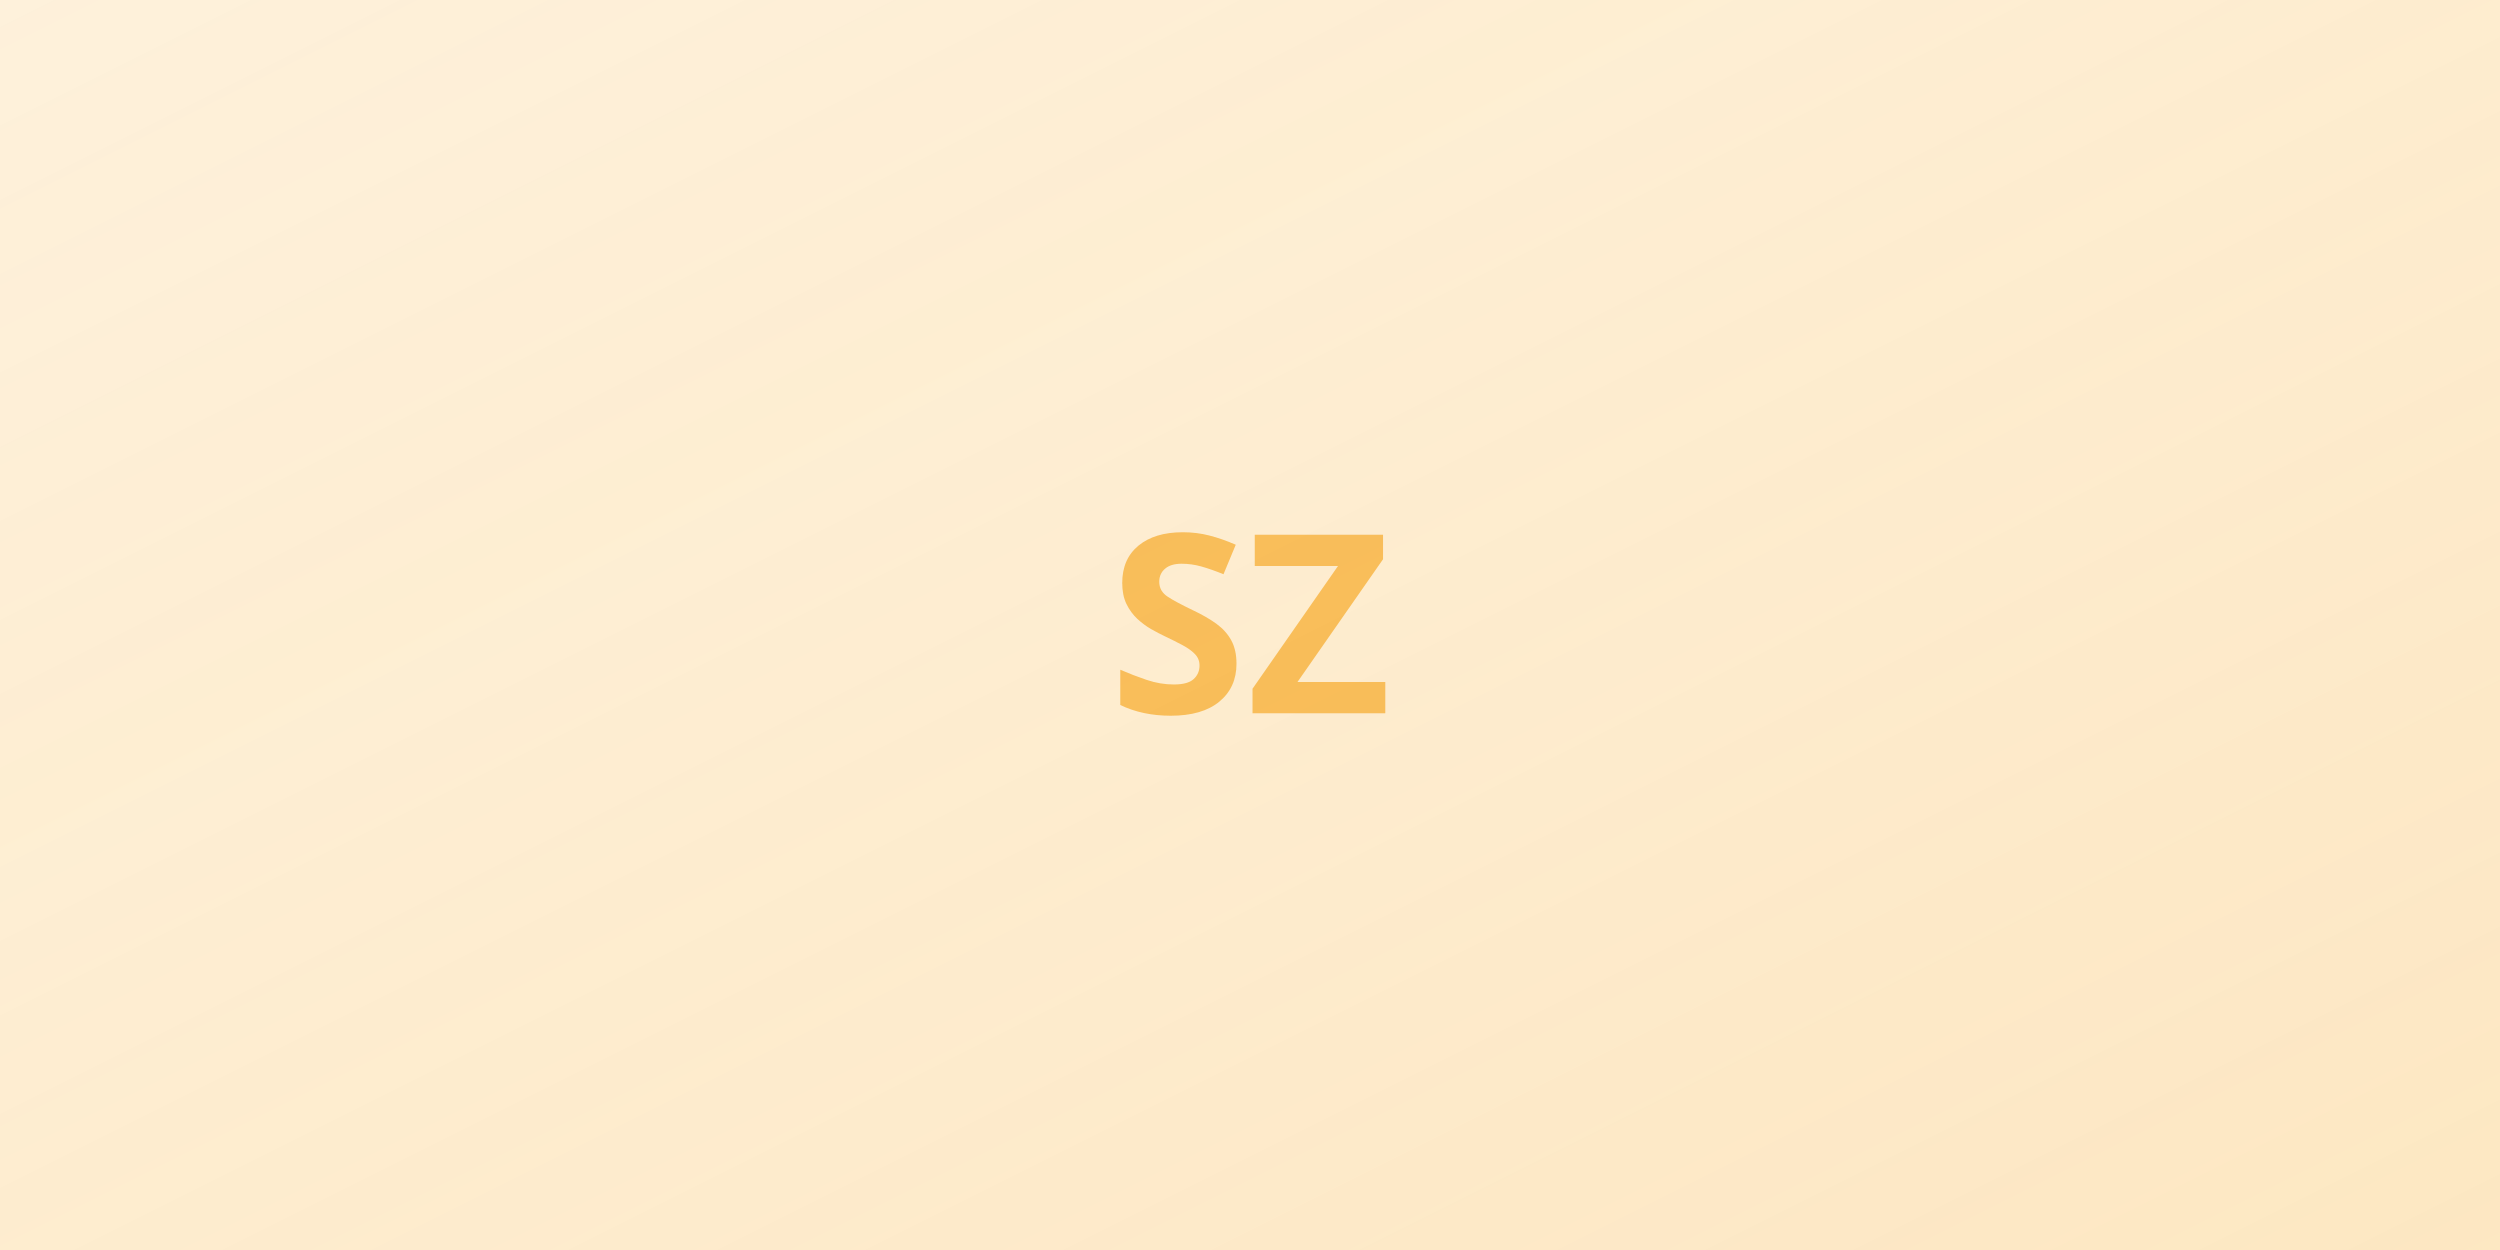
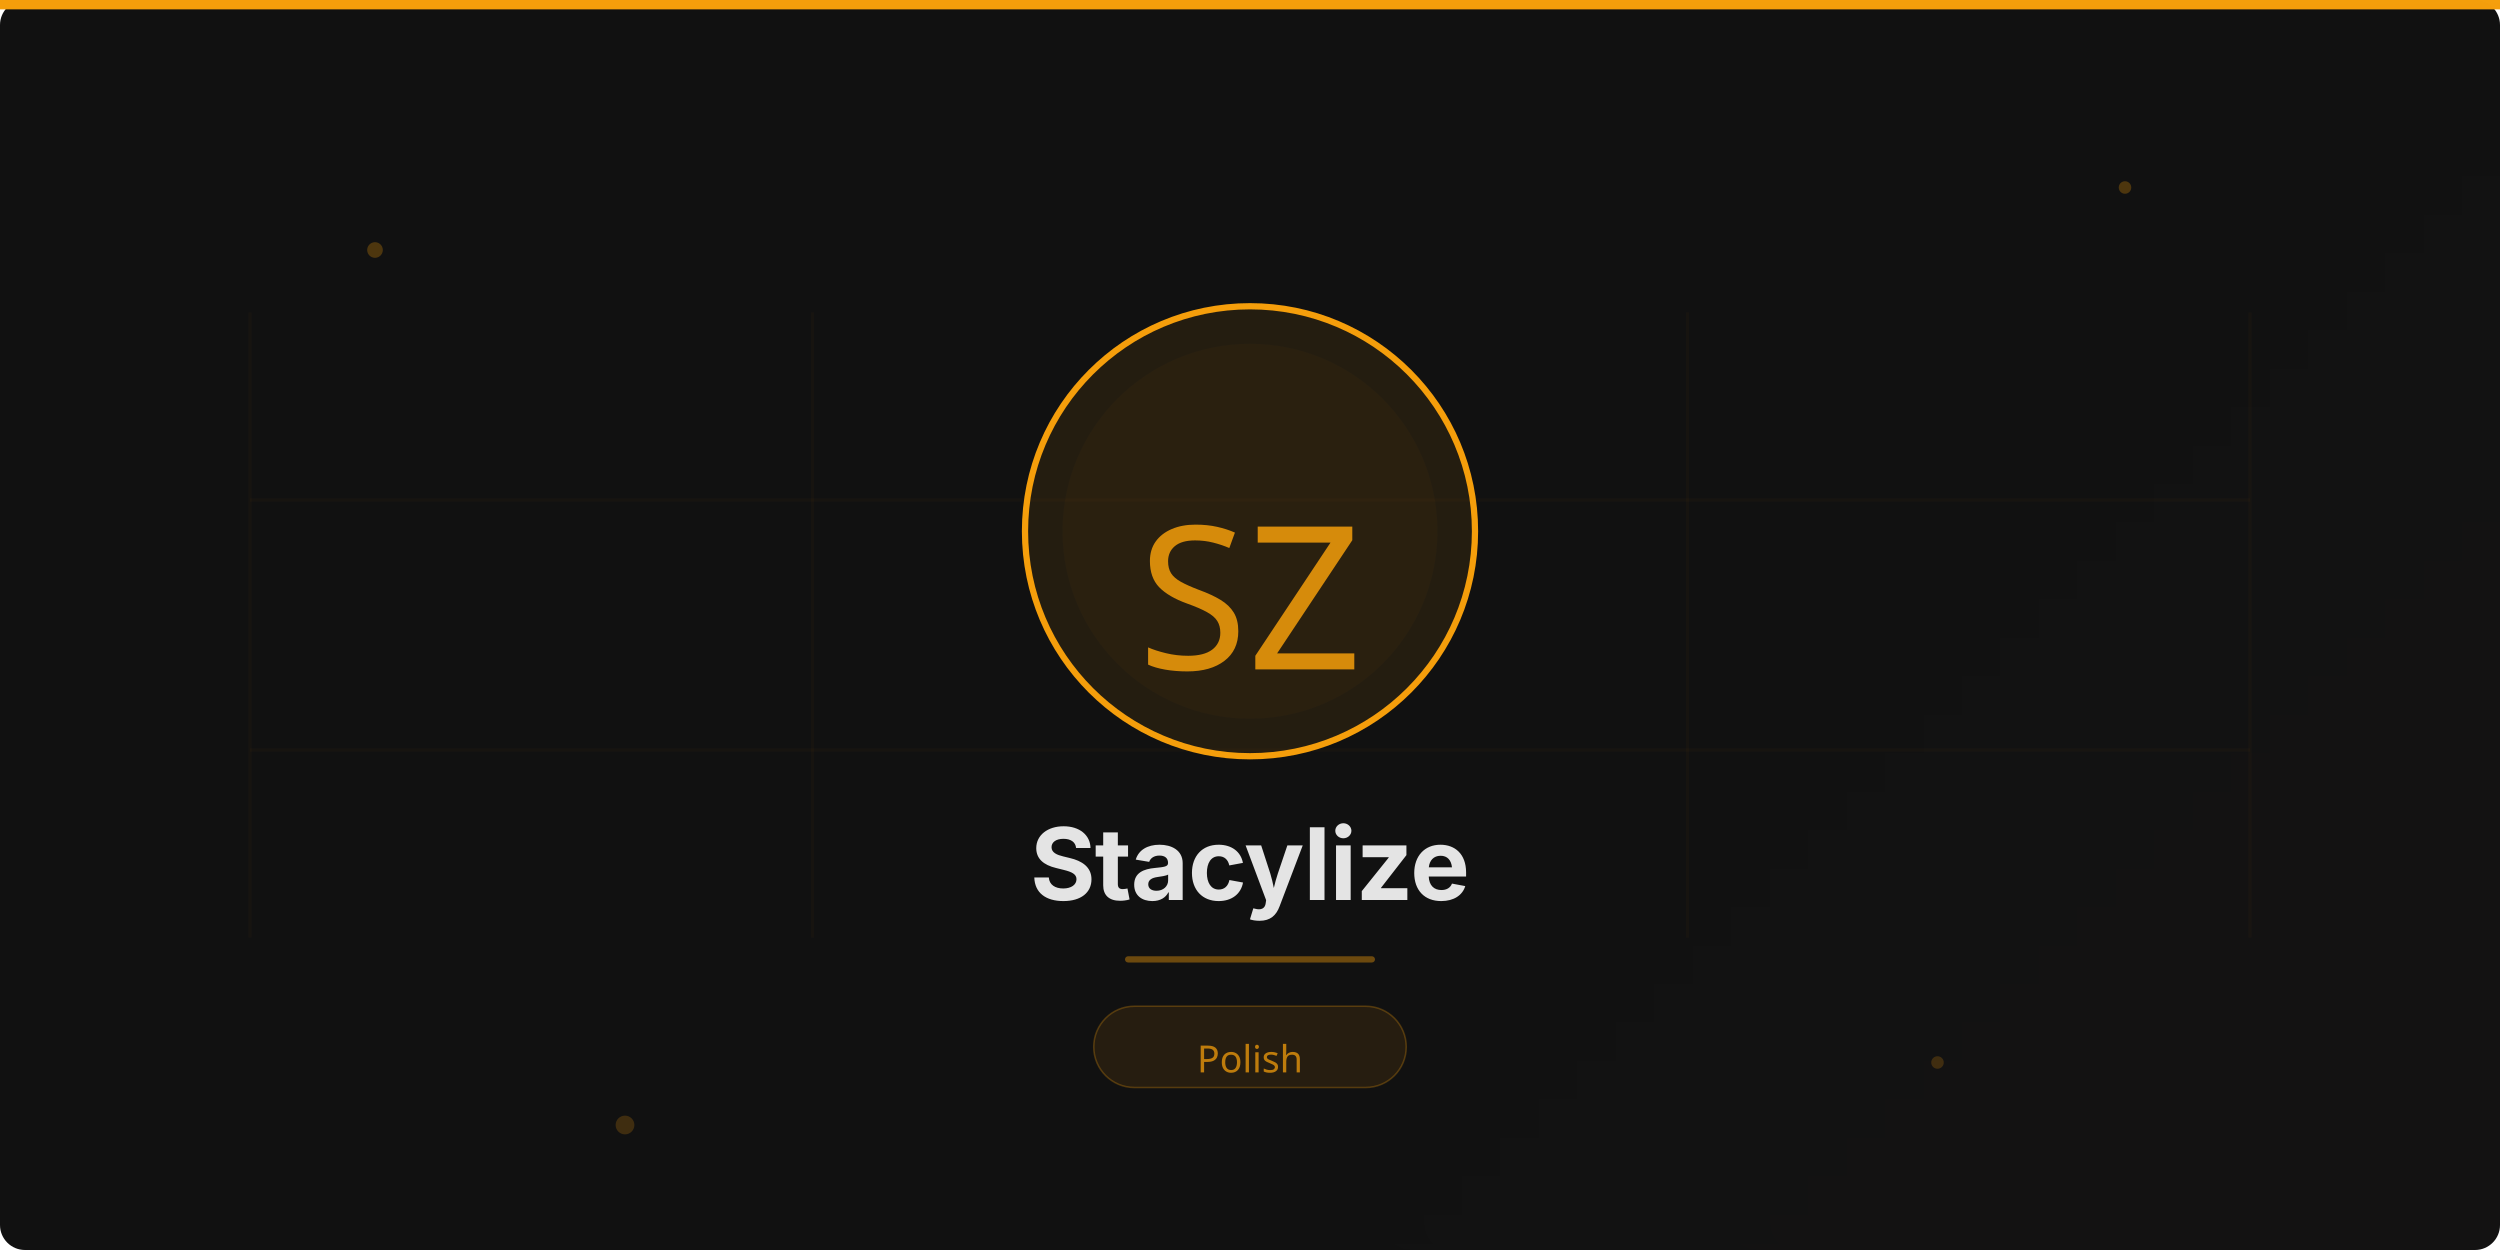
- <svg xmlns="http://www.w3.org/2000/svg" width="800" height="400">
-   <rect width="800" height="400" fill="#f59e0b" opacity="0.15" />
-   <rect width="800" height="400" fill="url(#g)" opacity="0.3" />
+ <svg xmlns="http://www.w3.org/2000/svg" width="800" height="400" viewBox="0 0 800 400" fill="none">
  <defs>
-     <linearGradient id="g" x1="0%" y1="0%" x2="100%" y2="100%">
-       <stop offset="0%" stop-color="#f59e0b" stop-opacity="0" />
-       <stop offset="100%" stop-color="#f59e0b" stop-opacity="0.4" />
+     <linearGradient id="bg" x1="0" y1="0" x2="800" y2="400">
+       <stop offset="0%" stop-color="#111" />
+       <stop offset="50%" stop-color="#f59e0b11" />
+       <stop offset="100%" stop-color="#111" />
+     </linearGradient>
+     <linearGradient id="accent" x1="0" y1="0" x2="100" y2="100">
+       <stop offset="0%" stop-color="#f59e0b" />
+       <stop offset="100%" stop-color="#f59e0b88" />
+     </linearGradient>
+     <linearGradient id="glow" x1="400" y1="400" x2="400" y2="0">
+       <stop offset="0%" stop-color="#f59e0b00" />
+       <stop offset="60%" stop-color="#f59e0b08" />
+       <stop offset="100%" stop-color="#f59e0b00" />
    </linearGradient>
  </defs>
-   <text x="400" y="200" font-family="system-ui,sans-serif" font-size="80" font-weight="700" fill="#f59e0b" text-anchor="middle" dominant-baseline="middle" opacity="0.6">SZ</text>
+   <rect width="800" height="400" fill="url(#bg)" rx="8" />
+   <ellipse cx="400" cy="350" rx="300" ry="120" fill="url(#glow)" />
+   <rect x="0" y="0" width="800" height="3" fill="url(#accent)" />
+   <circle cx="120" cy="80" r="2.5" fill="#f59e0b44" />
+   <circle cx="680" cy="60" r="2" fill="#f59e0b44" />
+   <circle cx="200" cy="360" r="3" fill="#f59e0b33" />
+   <circle cx="620" cy="340" r="2" fill="#f59e0b33" />
+   <line x1="80" y1="100" x2="80" y2="300" stroke="#f59e0b08" stroke-width="1" />
+   <line x1="260" y1="100" x2="260" y2="300" stroke="#f59e0b08" stroke-width="1" />
+   <line x1="540" y1="100" x2="540" y2="300" stroke="#f59e0b08" stroke-width="1" />
+   <line x1="720" y1="100" x2="720" y2="300" stroke="#f59e0b08" stroke-width="1" />
+   <line x1="80" y1="160" x2="720" y2="160" stroke="#f59e0b08" stroke-width="1" />
+   <line x1="80" y1="240" x2="720" y2="240" stroke="#f59e0b08" stroke-width="1" />
+   <circle cx="400" cy="170" r="72" fill="#f59e0b15" stroke="#f59e0b" stroke-width="2" />
+   <circle cx="400" cy="170" r="60" fill="#f59e0b08" />
+   <text x="400" y="192" font-family="system-ui,sans-serif" font-size="64" fill="#f59e0b" text-anchor="middle" dominant-baseline="middle" opacity="0.85">SZ</text>
+   <text x="400" y="288" font-family="system-ui,-apple-system,sans-serif" font-size="32" font-weight="700" fill="#eee" text-anchor="middle" letter-spacing="-0.3" opacity="0.95">Stacylize</text>
+   <rect x="360" y="306" width="80" height="2" rx="1" fill="#f59e0b66" />
+   <rect x="350" y="322" width="100" height="26" rx="13" fill="#f59e0b18" stroke="#f59e0b44" stroke-width="0.5" />
+   <text x="400" y="339" font-family="system-ui,sans-serif" font-size="12" fill="#f59e0bbb" text-anchor="middle" dominant-baseline="middle" font-weight="500">Polish</text>
</svg>
